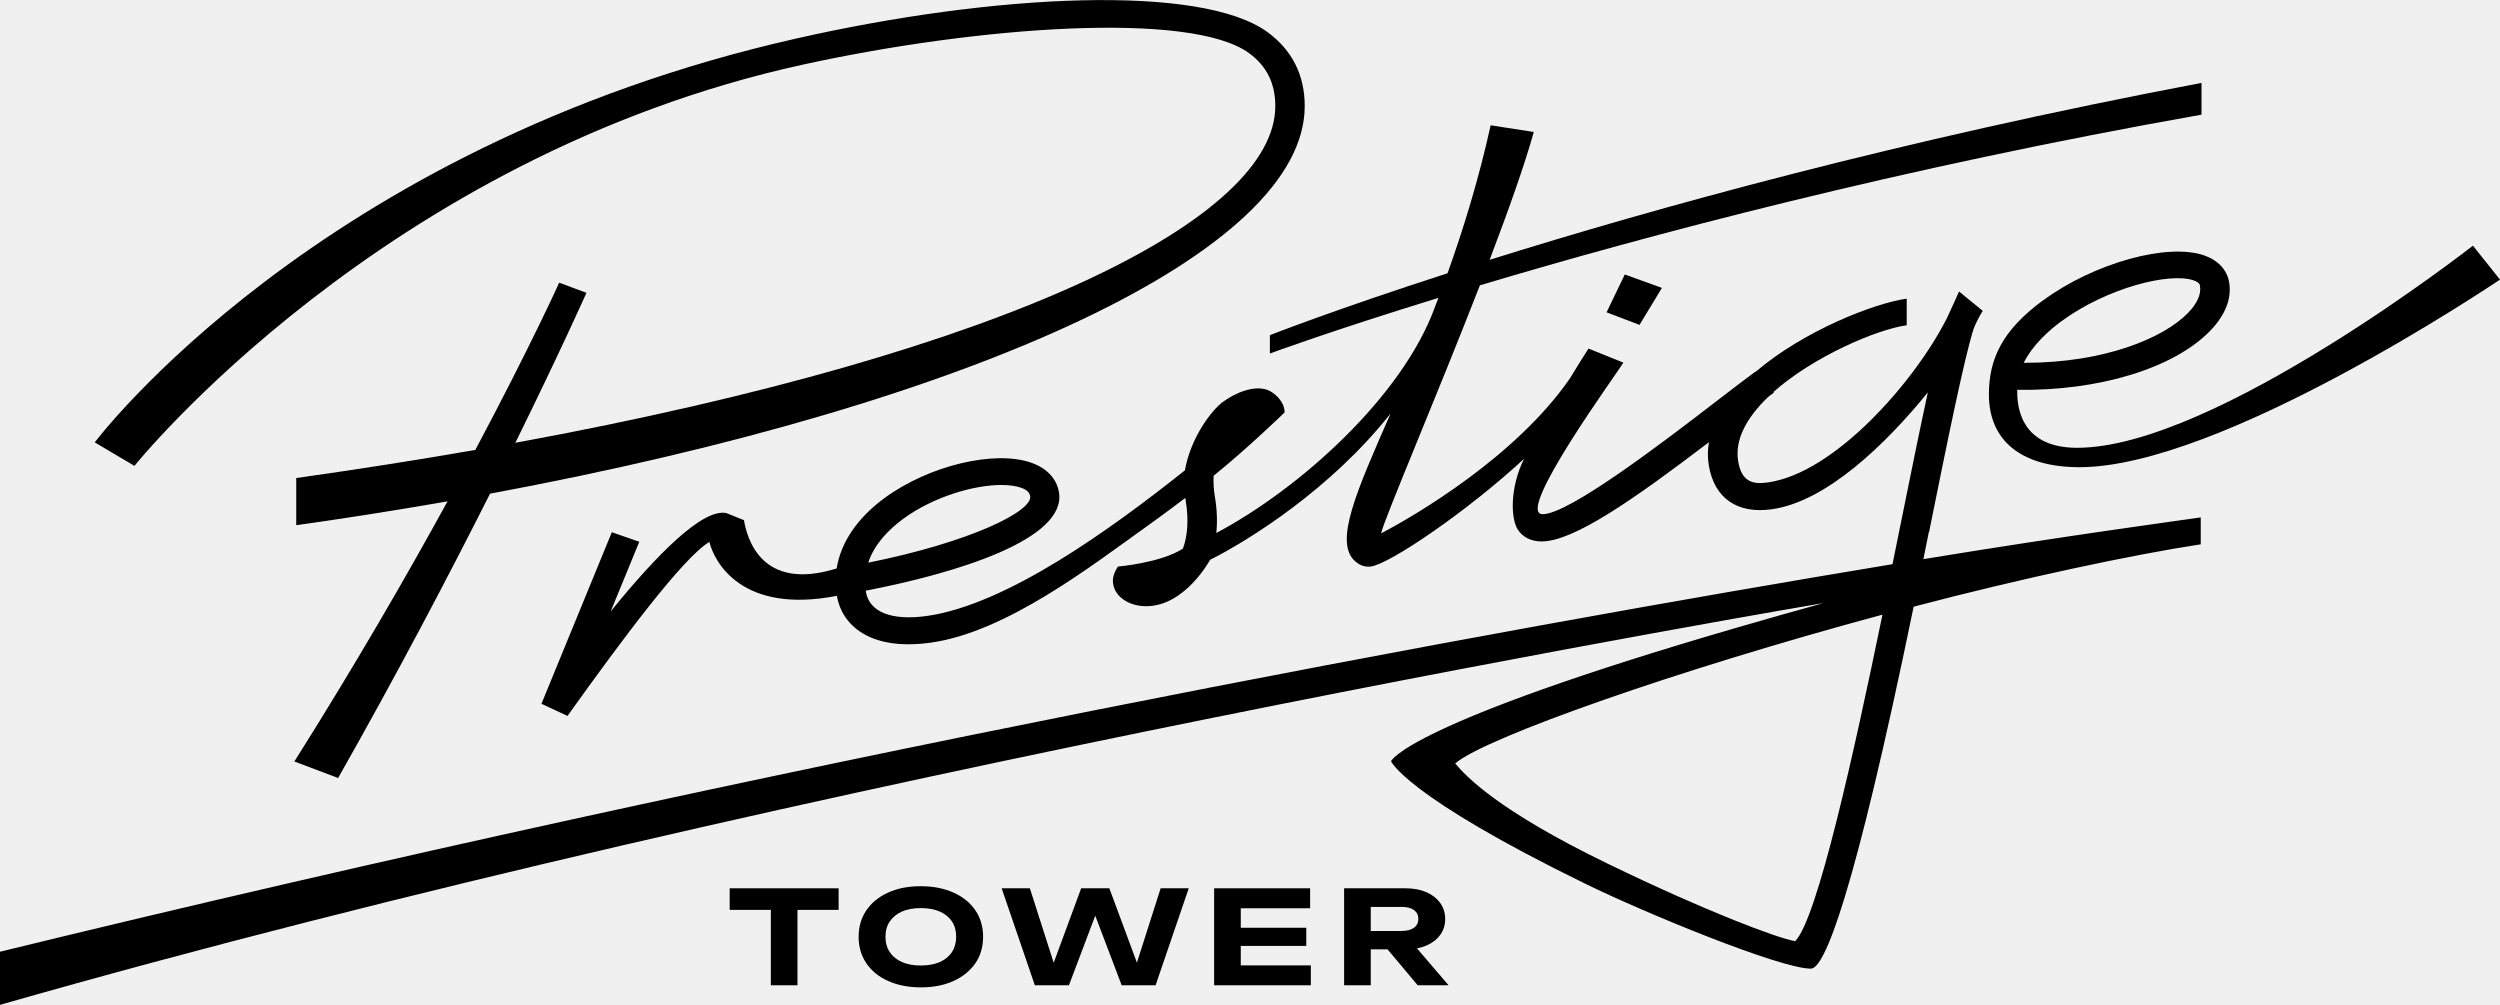
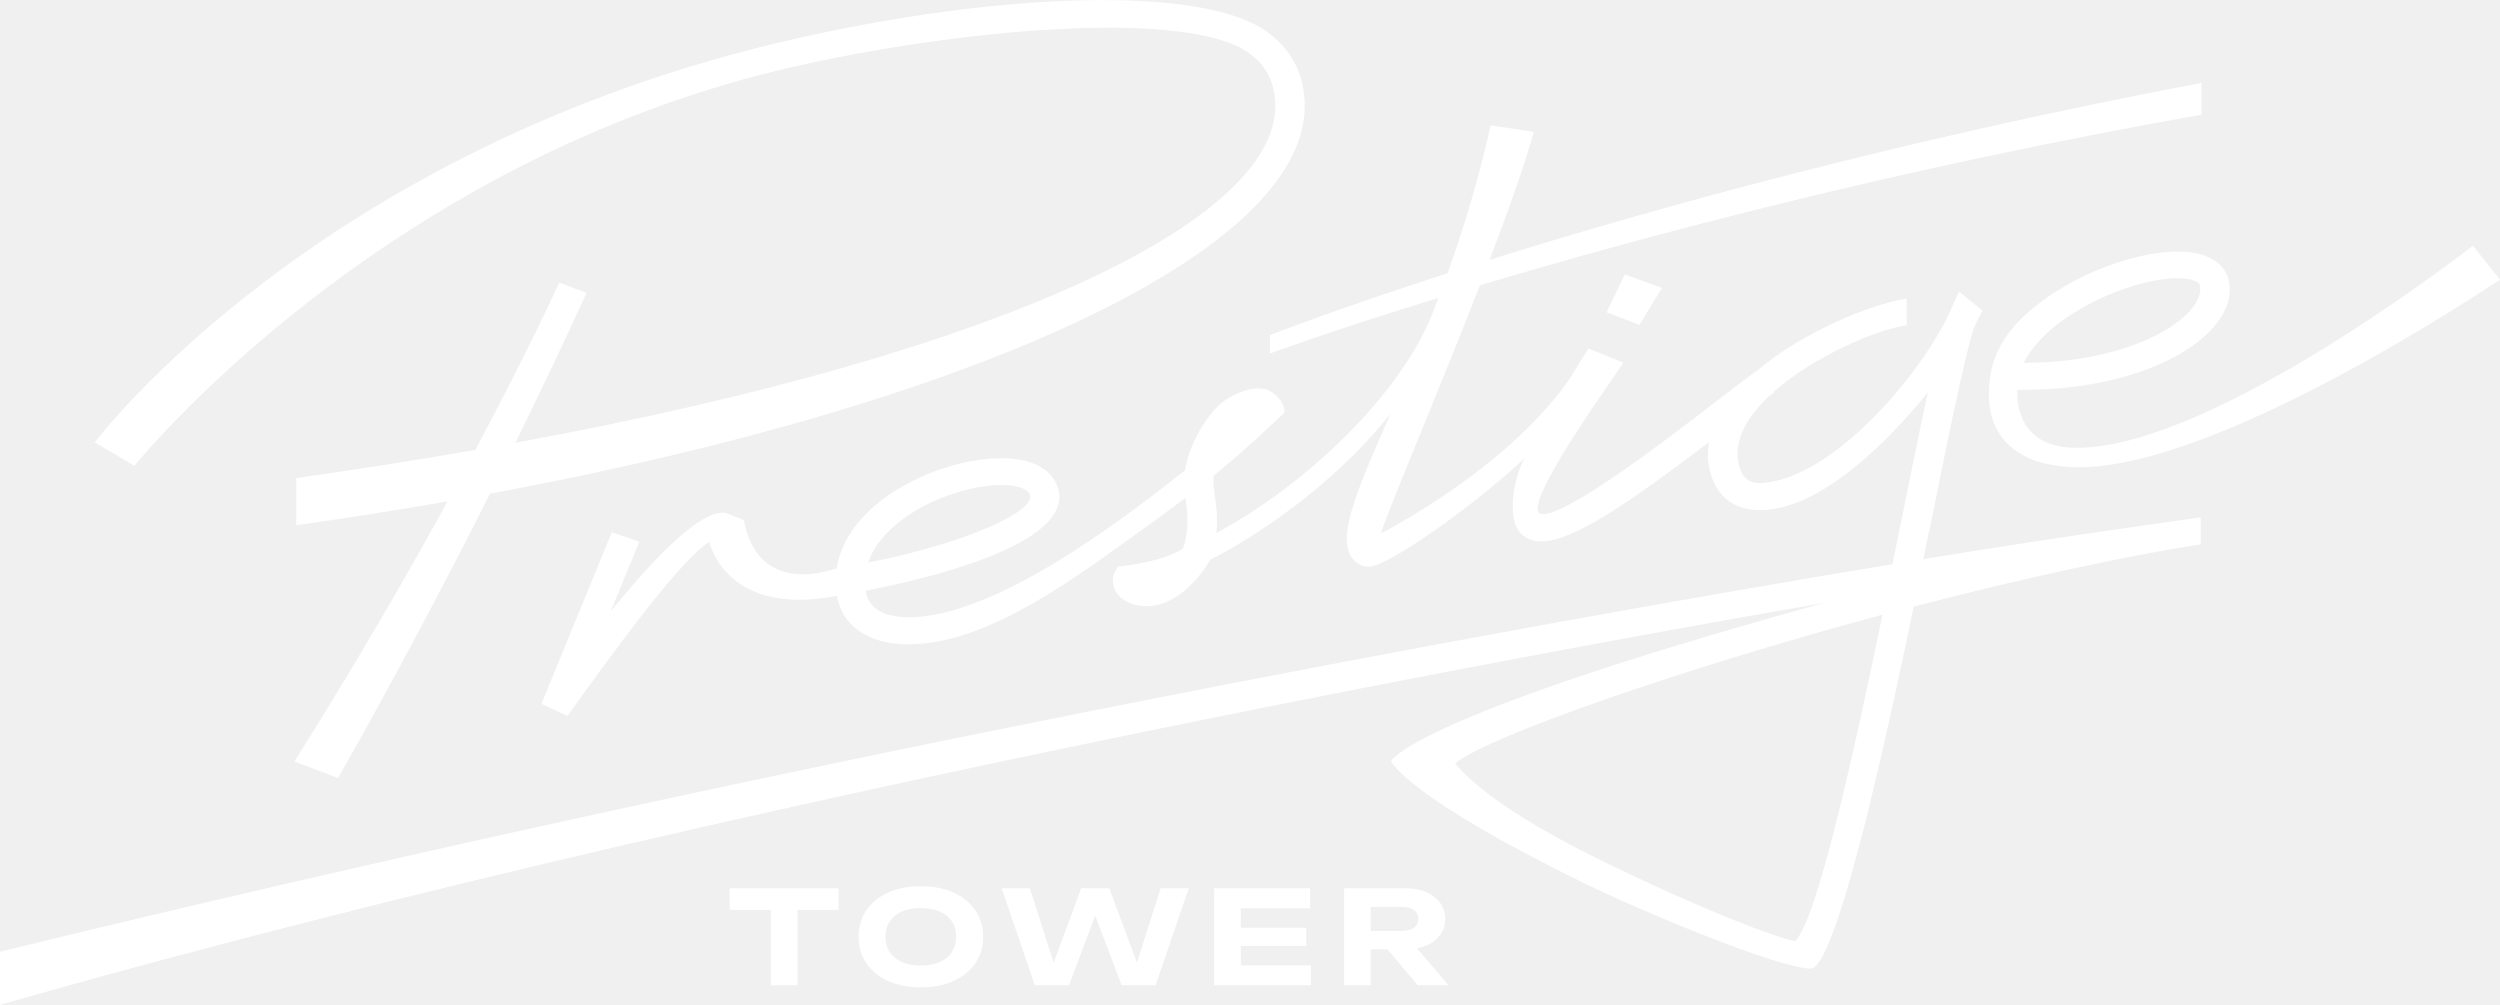
<svg xmlns="http://www.w3.org/2000/svg" width="107" height="43" viewBox="0 0 107 43" fill="none">
  <g clip-path="url(#clip0_47_35)">
-     <path d="M70.171 13.905L71.13 12.322L69.541 11.748L68.761 13.368L70.171 13.905Z" fill="black" />
-     <path d="M34.358 2.767C41.877 1.119 50.98 0.46 53.46 2.275C54.214 2.824 54.583 3.569 54.583 4.541C54.583 9.302 43.532 15.008 22.057 18.951C23.982 15.044 25.078 12.582 25.1 12.533L23.933 12.098C23.911 12.151 22.678 14.873 20.344 19.256C17.913 19.679 15.362 20.082 12.679 20.46V22.479C14.901 22.165 17.057 21.823 19.155 21.457C17.416 24.627 15.225 28.428 12.599 32.591L14.471 33.299C17.044 28.762 19.248 24.554 20.974 21.128C41.868 17.25 55.842 10.747 55.842 4.541C55.842 3.215 55.306 2.149 54.25 1.375C51.415 -0.696 42.56 -0.273 34.083 1.648C13.548 6.283 4.055 18.934 4.055 18.934L5.754 19.939C5.754 19.939 16.365 6.714 34.358 2.767Z" fill="black" />
-     <path d="M87.441 12.855C85.697 14.137 85.125 15.361 85.125 16.887C85.125 18.8 86.438 19.996 89.002 19.996C95.031 19.996 106.556 12.261 107 11.968L105.842 10.515C105.842 10.515 94.787 19.166 88.9 19.166C86.318 19.166 86.336 17.16 86.336 16.684C89.823 16.741 93.043 15.764 94.596 14.157C95.244 13.49 95.523 12.774 95.408 12.086C95.319 11.557 94.947 11.15 94.357 10.938C92.786 10.377 89.619 11.256 87.441 12.859V12.855ZM94.161 12.257C94.215 12.59 94.037 12.993 93.651 13.388C92.604 14.474 90.062 15.528 86.673 15.528H86.615C87.006 14.747 87.716 14.124 88.226 13.75C90.173 12.322 92.871 11.638 93.9 12.004C94.139 12.09 94.157 12.192 94.166 12.253L94.161 12.257Z" fill="black" />
-     <path d="M82.565 22.768C83.306 19.097 84.069 15.317 84.473 14.068C84.659 13.604 84.863 13.306 84.863 13.306L83.847 12.476C83.847 12.476 83.466 13.335 83.324 13.624C81.962 16.322 78.528 20.249 75.663 20.648C75.01 20.741 74.54 20.619 74.394 19.744C74.234 18.788 74.793 17.84 75.676 16.989C75.76 16.924 75.849 16.863 75.924 16.802L75.902 16.778C77.619 15.256 80.325 14.1 81.607 13.921V12.782C80.192 12.981 77.175 14.173 75.144 15.911L75.135 15.903C74.651 16.257 74.061 16.712 73.409 17.213C71.266 18.861 67.163 22.007 66.027 22.007C64.794 22.007 69.275 15.89 69.479 15.52C69.479 15.516 67.988 14.918 67.988 14.918C67.766 15.264 67.491 15.699 67.198 16.188C64.9 19.52 60.629 22.031 59.111 22.829C59.253 22.19 61.458 17.046 63.339 12.212C70.424 10.092 81.252 7.203 94.224 4.908V3.548C81.27 6.002 70.739 8.932 63.756 11.121C64.55 9.034 65.251 7.072 65.646 5.648L63.8 5.363C63.29 7.671 62.638 9.783 61.955 11.695C57.115 13.258 54.409 14.324 54.351 14.344V15.13C54.351 15.13 56.96 14.165 61.565 12.749C61.52 12.867 61.476 12.989 61.427 13.107C60.043 16.965 55.624 20.92 52.058 22.812C52.107 22.348 52.093 21.828 51.996 21.25C51.943 20.928 51.929 20.631 51.943 20.363C53.415 19.174 54.981 17.652 54.981 17.652C54.981 17.176 54.533 16.794 54.245 16.688C53.646 16.477 52.861 16.818 52.324 17.213C51.872 17.547 50.962 18.715 50.714 20.131C47.506 22.682 43.07 25.885 39.659 26.365C38.151 26.572 37.206 26.198 37.059 25.323C37.059 25.311 37.059 25.295 37.05 25.282C40.972 24.526 45.657 23.077 45.324 21.071C45.226 20.493 44.814 20.045 44.153 19.809C42.578 19.248 39.756 19.923 37.858 21.315C36.687 22.177 35.986 23.219 35.808 24.33C32.543 25.348 31.962 22.975 31.842 22.263L31.084 21.958C30.077 21.758 28.134 23.708 26.137 26.169L27.362 23.187L26.186 22.78L23.174 30.121L24.288 30.642C26.599 27.411 29.238 23.858 30.361 23.195C30.569 24.033 31.723 26.3 35.817 25.502C36.021 26.715 37.188 27.879 39.845 27.504C43.075 27.052 46.726 24.208 49.05 22.552C49.241 22.413 49.915 21.933 50.731 21.311C50.736 21.347 50.745 21.388 50.749 21.429C50.891 22.291 50.816 22.971 50.629 23.48C49.693 24.09 47.848 24.249 47.848 24.249C47.848 24.249 47.631 24.55 47.631 24.843C47.631 25.506 48.292 25.946 49.055 25.946C50.727 25.946 51.792 23.96 51.792 23.96C53.446 23.13 56.955 20.941 59.515 17.701C58.051 21.046 57.089 23.195 57.993 24.017C58.149 24.159 58.344 24.253 58.561 24.253C58.601 24.253 58.641 24.253 58.681 24.245C59.488 24.131 62.78 21.901 65.229 19.638C64.621 20.867 64.657 22.174 64.954 22.654C65.162 22.987 65.526 23.174 65.978 23.174C67.354 23.174 69.913 21.384 73.143 18.926C73.085 19.252 73.081 19.59 73.138 19.927C73.374 21.323 74.354 22.007 75.84 21.795C78.182 21.465 80.729 18.991 82.512 16.794C82.201 18.222 81.816 20.106 81.319 22.568C81.217 23.069 81.11 23.598 80.999 24.147C64.08 26.947 33.466 32.566 -0.014 40.737V43.012C34.313 33.181 78.049 25.811 78.049 25.811C76.825 26.149 75.587 26.499 74.358 26.857C60.127 30.992 59.537 32.579 59.537 32.579C59.537 32.579 60.127 34.056 67.891 37.844C70.45 39.093 76.199 41.458 77.504 41.458C78.085 41.458 79.327 38.463 81.904 25.966C86.54 24.745 91.322 23.732 94.192 23.297V22.145C93.083 22.308 88.554 22.91 82.321 23.931C82.397 23.557 82.477 23.174 82.552 22.78L82.565 22.768ZM38.652 22.21C39.938 21.266 41.673 20.757 42.862 20.757C43.19 20.757 43.478 20.798 43.705 20.875C44.051 20.997 44.077 21.164 44.091 21.238C44.197 21.881 41.549 23.199 37.161 24.082C37.428 23.268 38.066 22.641 38.652 22.21ZM76.834 40.282C76.058 40.151 72.979 38.988 68.818 36.969C64.093 34.682 62.731 33.213 62.283 32.676C63.539 31.578 71.852 28.652 80.569 26.308C79.345 32.249 77.783 39.309 76.838 40.278L76.834 40.282Z" fill="black" />
-     <path d="M31.23 38.943H32.992V42.17H34.132V38.943H35.893V38.019H31.23V38.943Z" fill="black" />
-     <path d="M40.808 38.202C40.409 38.023 39.943 37.93 39.411 37.93C38.878 37.93 38.413 38.019 38.013 38.202C37.614 38.381 37.303 38.634 37.082 38.959C36.86 39.285 36.749 39.663 36.749 40.094C36.749 40.526 36.86 40.904 37.082 41.23C37.303 41.555 37.614 41.808 38.013 41.987C38.413 42.166 38.878 42.259 39.411 42.259C39.943 42.259 40.409 42.17 40.808 41.987C41.207 41.808 41.518 41.551 41.744 41.23C41.966 40.904 42.077 40.526 42.077 40.094C42.077 39.663 41.966 39.285 41.744 38.959C41.522 38.634 41.207 38.381 40.808 38.202ZM40.742 40.754C40.617 40.937 40.444 41.079 40.218 41.177C39.992 41.275 39.726 41.324 39.411 41.324C39.096 41.324 38.834 41.275 38.608 41.177C38.382 41.079 38.209 40.937 38.084 40.754C37.96 40.571 37.898 40.351 37.898 40.094C37.898 39.838 37.96 39.618 38.084 39.435C38.209 39.252 38.386 39.11 38.608 39.012C38.834 38.914 39.1 38.866 39.411 38.866C39.721 38.866 39.992 38.914 40.218 39.012C40.444 39.11 40.617 39.252 40.742 39.435C40.866 39.618 40.923 39.838 40.923 40.094C40.923 40.351 40.861 40.567 40.742 40.754Z" fill="black" />
-     <path d="M48.66 41.201L47.48 38.019H46.274L45.098 41.206L44.078 38.019H42.871L44.291 42.17H45.75L46.877 39.191L48.008 42.17H49.459L50.878 38.019H49.676L48.66 41.201Z" fill="black" />
-     <path d="M53.105 40.485H55.909V39.708H53.105V38.874H56.073V38.019H51.965V42.17H56.104V41.319H53.105V40.485Z" fill="black" />
-     <path d="M61.051 40.469C61.303 40.359 61.499 40.209 61.641 40.013C61.783 39.818 61.854 39.59 61.854 39.334C61.854 39.077 61.783 38.841 61.641 38.646C61.499 38.451 61.303 38.296 61.051 38.186C60.798 38.076 60.501 38.019 60.163 38.019H57.528V42.17H58.668V40.632H59.387L60.678 42.17H62L60.647 40.591C60.793 40.562 60.931 40.522 61.055 40.469H61.051ZM60.013 39.846H58.668V38.817H60.013C60.225 38.817 60.394 38.862 60.518 38.951C60.642 39.041 60.705 39.167 60.705 39.33C60.705 39.492 60.642 39.618 60.518 39.708C60.394 39.797 60.225 39.842 60.013 39.842V39.846Z" fill="black" />
+     <path d="M70.171 13.905L71.13 12.322L69.541 11.748L68.761 13.368L70.171 13.905Z" fill="white" />
+     <path d="M34.358 2.767C41.877 1.119 50.98 0.46 53.46 2.275C54.214 2.824 54.583 3.569 54.583 4.541C54.583 9.302 43.532 15.008 22.057 18.951C23.982 15.044 25.078 12.582 25.1 12.533L23.933 12.098C23.911 12.151 22.678 14.873 20.344 19.256C17.913 19.679 15.362 20.082 12.679 20.46V22.479C14.901 22.165 17.057 21.823 19.155 21.457C17.416 24.627 15.225 28.428 12.599 32.591L14.471 33.299C17.044 28.762 19.248 24.554 20.974 21.128C41.868 17.25 55.842 10.747 55.842 4.541C55.842 3.215 55.306 2.149 54.25 1.375C51.415 -0.696 42.56 -0.273 34.083 1.648C13.548 6.283 4.055 18.934 4.055 18.934L5.754 19.939C5.754 19.939 16.365 6.714 34.358 2.767Z" fill="white" />
+     <path d="M87.441 12.855C85.697 14.137 85.125 15.361 85.125 16.887C85.125 18.8 86.438 19.996 89.002 19.996C95.031 19.996 106.556 12.261 107 11.968L105.842 10.515C105.842 10.515 94.787 19.166 88.9 19.166C86.318 19.166 86.336 17.16 86.336 16.684C89.823 16.741 93.043 15.764 94.596 14.157C95.244 13.49 95.523 12.774 95.408 12.086C95.319 11.557 94.947 11.15 94.357 10.938C92.786 10.377 89.619 11.256 87.441 12.859V12.855ZM94.161 12.257C94.215 12.59 94.037 12.993 93.651 13.388C92.604 14.474 90.062 15.528 86.673 15.528H86.615C87.006 14.747 87.716 14.124 88.226 13.75C90.173 12.322 92.871 11.638 93.9 12.004C94.139 12.09 94.157 12.192 94.166 12.253L94.161 12.257Z" fill="white" />
+     <path d="M82.565 22.768C83.306 19.097 84.069 15.317 84.473 14.068C84.659 13.604 84.863 13.306 84.863 13.306L83.847 12.476C83.847 12.476 83.466 13.335 83.324 13.624C81.962 16.322 78.528 20.249 75.663 20.648C75.01 20.741 74.54 20.619 74.394 19.744C74.234 18.788 74.793 17.84 75.676 16.989C75.76 16.924 75.849 16.863 75.924 16.802L75.902 16.778C77.619 15.256 80.325 14.1 81.607 13.921V12.782C80.192 12.981 77.175 14.173 75.144 15.911L75.135 15.903C74.651 16.257 74.061 16.712 73.409 17.213C71.266 18.861 67.163 22.007 66.027 22.007C64.794 22.007 69.275 15.89 69.479 15.52C69.479 15.516 67.988 14.918 67.988 14.918C67.766 15.264 67.491 15.699 67.198 16.188C64.9 19.52 60.629 22.031 59.111 22.829C59.253 22.19 61.458 17.046 63.339 12.212C70.424 10.092 81.252 7.203 94.224 4.908V3.548C81.27 6.002 70.739 8.932 63.756 11.121C64.55 9.034 65.251 7.072 65.646 5.648L63.8 5.363C63.29 7.671 62.638 9.783 61.955 11.695C57.115 13.258 54.409 14.324 54.351 14.344V15.13C54.351 15.13 56.96 14.165 61.565 12.749C61.52 12.867 61.476 12.989 61.427 13.107C60.043 16.965 55.624 20.92 52.058 22.812C52.107 22.348 52.093 21.828 51.996 21.25C51.943 20.928 51.929 20.631 51.943 20.363C53.415 19.174 54.981 17.652 54.981 17.652C54.981 17.176 54.533 16.794 54.245 16.688C53.646 16.477 52.861 16.818 52.324 17.213C51.872 17.547 50.962 18.715 50.714 20.131C47.506 22.682 43.07 25.885 39.659 26.365C38.151 26.572 37.206 26.198 37.059 25.323C37.059 25.311 37.059 25.295 37.05 25.282C40.972 24.526 45.657 23.077 45.324 21.071C45.226 20.493 44.814 20.045 44.153 19.809C42.578 19.248 39.756 19.923 37.858 21.315C36.687 22.177 35.986 23.219 35.808 24.33C32.543 25.348 31.962 22.975 31.842 22.263L31.084 21.958C30.077 21.758 28.134 23.708 26.137 26.169L27.362 23.187L26.186 22.78L23.174 30.121L24.288 30.642C26.599 27.411 29.238 23.858 30.361 23.195C30.569 24.033 31.723 26.3 35.817 25.502C36.021 26.715 37.188 27.879 39.845 27.504C43.075 27.052 46.726 24.208 49.05 22.552C49.241 22.413 49.915 21.933 50.731 21.311C50.736 21.347 50.745 21.388 50.749 21.429C50.891 22.291 50.816 22.971 50.629 23.48C49.693 24.09 47.848 24.249 47.848 24.249C47.848 24.249 47.631 24.55 47.631 24.843C47.631 25.506 48.292 25.946 49.055 25.946C50.727 25.946 51.792 23.96 51.792 23.96C53.446 23.13 56.955 20.941 59.515 17.701C58.051 21.046 57.089 23.195 57.993 24.017C58.149 24.159 58.344 24.253 58.561 24.253C58.601 24.253 58.641 24.253 58.681 24.245C59.488 24.131 62.78 21.901 65.229 19.638C64.621 20.867 64.657 22.174 64.954 22.654C65.162 22.987 65.526 23.174 65.978 23.174C67.354 23.174 69.913 21.384 73.143 18.926C73.085 19.252 73.081 19.59 73.138 19.927C73.374 21.323 74.354 22.007 75.84 21.795C78.182 21.465 80.729 18.991 82.512 16.794C82.201 18.222 81.816 20.106 81.319 22.568C81.217 23.069 81.11 23.598 80.999 24.147C64.08 26.947 33.466 32.566 -0.014 40.737V43.012C34.313 33.181 78.049 25.811 78.049 25.811C76.825 26.149 75.587 26.499 74.358 26.857C60.127 30.992 59.537 32.579 59.537 32.579C59.537 32.579 60.127 34.056 67.891 37.844C70.45 39.093 76.199 41.458 77.504 41.458C78.085 41.458 79.327 38.463 81.904 25.966C86.54 24.745 91.322 23.732 94.192 23.297V22.145C93.083 22.308 88.554 22.91 82.321 23.931C82.397 23.557 82.477 23.174 82.552 22.78L82.565 22.768ZM38.652 22.21C39.938 21.266 41.673 20.757 42.862 20.757C43.19 20.757 43.478 20.798 43.705 20.875C44.051 20.997 44.077 21.164 44.091 21.238C44.197 21.881 41.549 23.199 37.161 24.082C37.428 23.268 38.066 22.641 38.652 22.21ZM76.834 40.282C76.058 40.151 72.979 38.988 68.818 36.969C64.093 34.682 62.731 33.213 62.283 32.676C63.539 31.578 71.852 28.652 80.569 26.308C79.345 32.249 77.783 39.309 76.838 40.278L76.834 40.282Z" fill="white" />
+     <path d="M31.23 38.943H32.992V42.17H34.132V38.943H35.893V38.019H31.23V38.943Z" fill="white" />
+     <path d="M40.808 38.202C40.409 38.023 39.943 37.93 39.411 37.93C38.878 37.93 38.413 38.019 38.013 38.202C37.614 38.381 37.303 38.634 37.082 38.959C36.86 39.285 36.749 39.663 36.749 40.094C36.749 40.526 36.86 40.904 37.082 41.23C37.303 41.555 37.614 41.808 38.013 41.987C38.413 42.166 38.878 42.259 39.411 42.259C39.943 42.259 40.409 42.17 40.808 41.987C41.207 41.808 41.518 41.551 41.744 41.23C41.966 40.904 42.077 40.526 42.077 40.094C42.077 39.663 41.966 39.285 41.744 38.959C41.522 38.634 41.207 38.381 40.808 38.202ZM40.742 40.754C40.617 40.937 40.444 41.079 40.218 41.177C39.992 41.275 39.726 41.324 39.411 41.324C39.096 41.324 38.834 41.275 38.608 41.177C38.382 41.079 38.209 40.937 38.084 40.754C37.96 40.571 37.898 40.351 37.898 40.094C37.898 39.838 37.96 39.618 38.084 39.435C38.209 39.252 38.386 39.11 38.608 39.012C38.834 38.914 39.1 38.866 39.411 38.866C39.721 38.866 39.992 38.914 40.218 39.012C40.444 39.11 40.617 39.252 40.742 39.435C40.866 39.618 40.923 39.838 40.923 40.094C40.923 40.351 40.861 40.567 40.742 40.754Z" fill="white" />
+     <path d="M48.66 41.201L47.48 38.019H46.274L45.098 41.206L44.078 38.019H42.871L44.291 42.17H45.75L46.877 39.191L48.008 42.17H49.459L50.878 38.019H49.676L48.66 41.201Z" fill="white" />
+     <path d="M53.105 40.485H55.909V39.708H53.105V38.874H56.073V38.019H51.965V42.17H56.104V41.319H53.105V40.485Z" fill="white" />
+     <path d="M61.051 40.469C61.303 40.359 61.499 40.209 61.641 40.013C61.783 39.818 61.854 39.59 61.854 39.334C61.854 39.077 61.783 38.841 61.641 38.646C61.499 38.451 61.303 38.296 61.051 38.186C60.798 38.076 60.501 38.019 60.163 38.019H57.528V42.17H58.668V40.632H59.387L60.678 42.17H62L60.647 40.591C60.793 40.562 60.931 40.522 61.055 40.469H61.051ZM60.013 39.846H58.668V38.817H60.013C60.225 38.817 60.394 38.862 60.518 38.951C60.642 39.041 60.705 39.167 60.705 39.33C60.705 39.492 60.642 39.618 60.518 39.708C60.394 39.797 60.225 39.842 60.013 39.842V39.846Z" fill="white" />
  </g>
  <defs>
    <clipPath id="clip0_47_35">
-       <rect width="107" height="43" fill="black" />
+       <rect width="107" height="43" fill="white" />
    </clipPath>
  </defs>
</svg>
